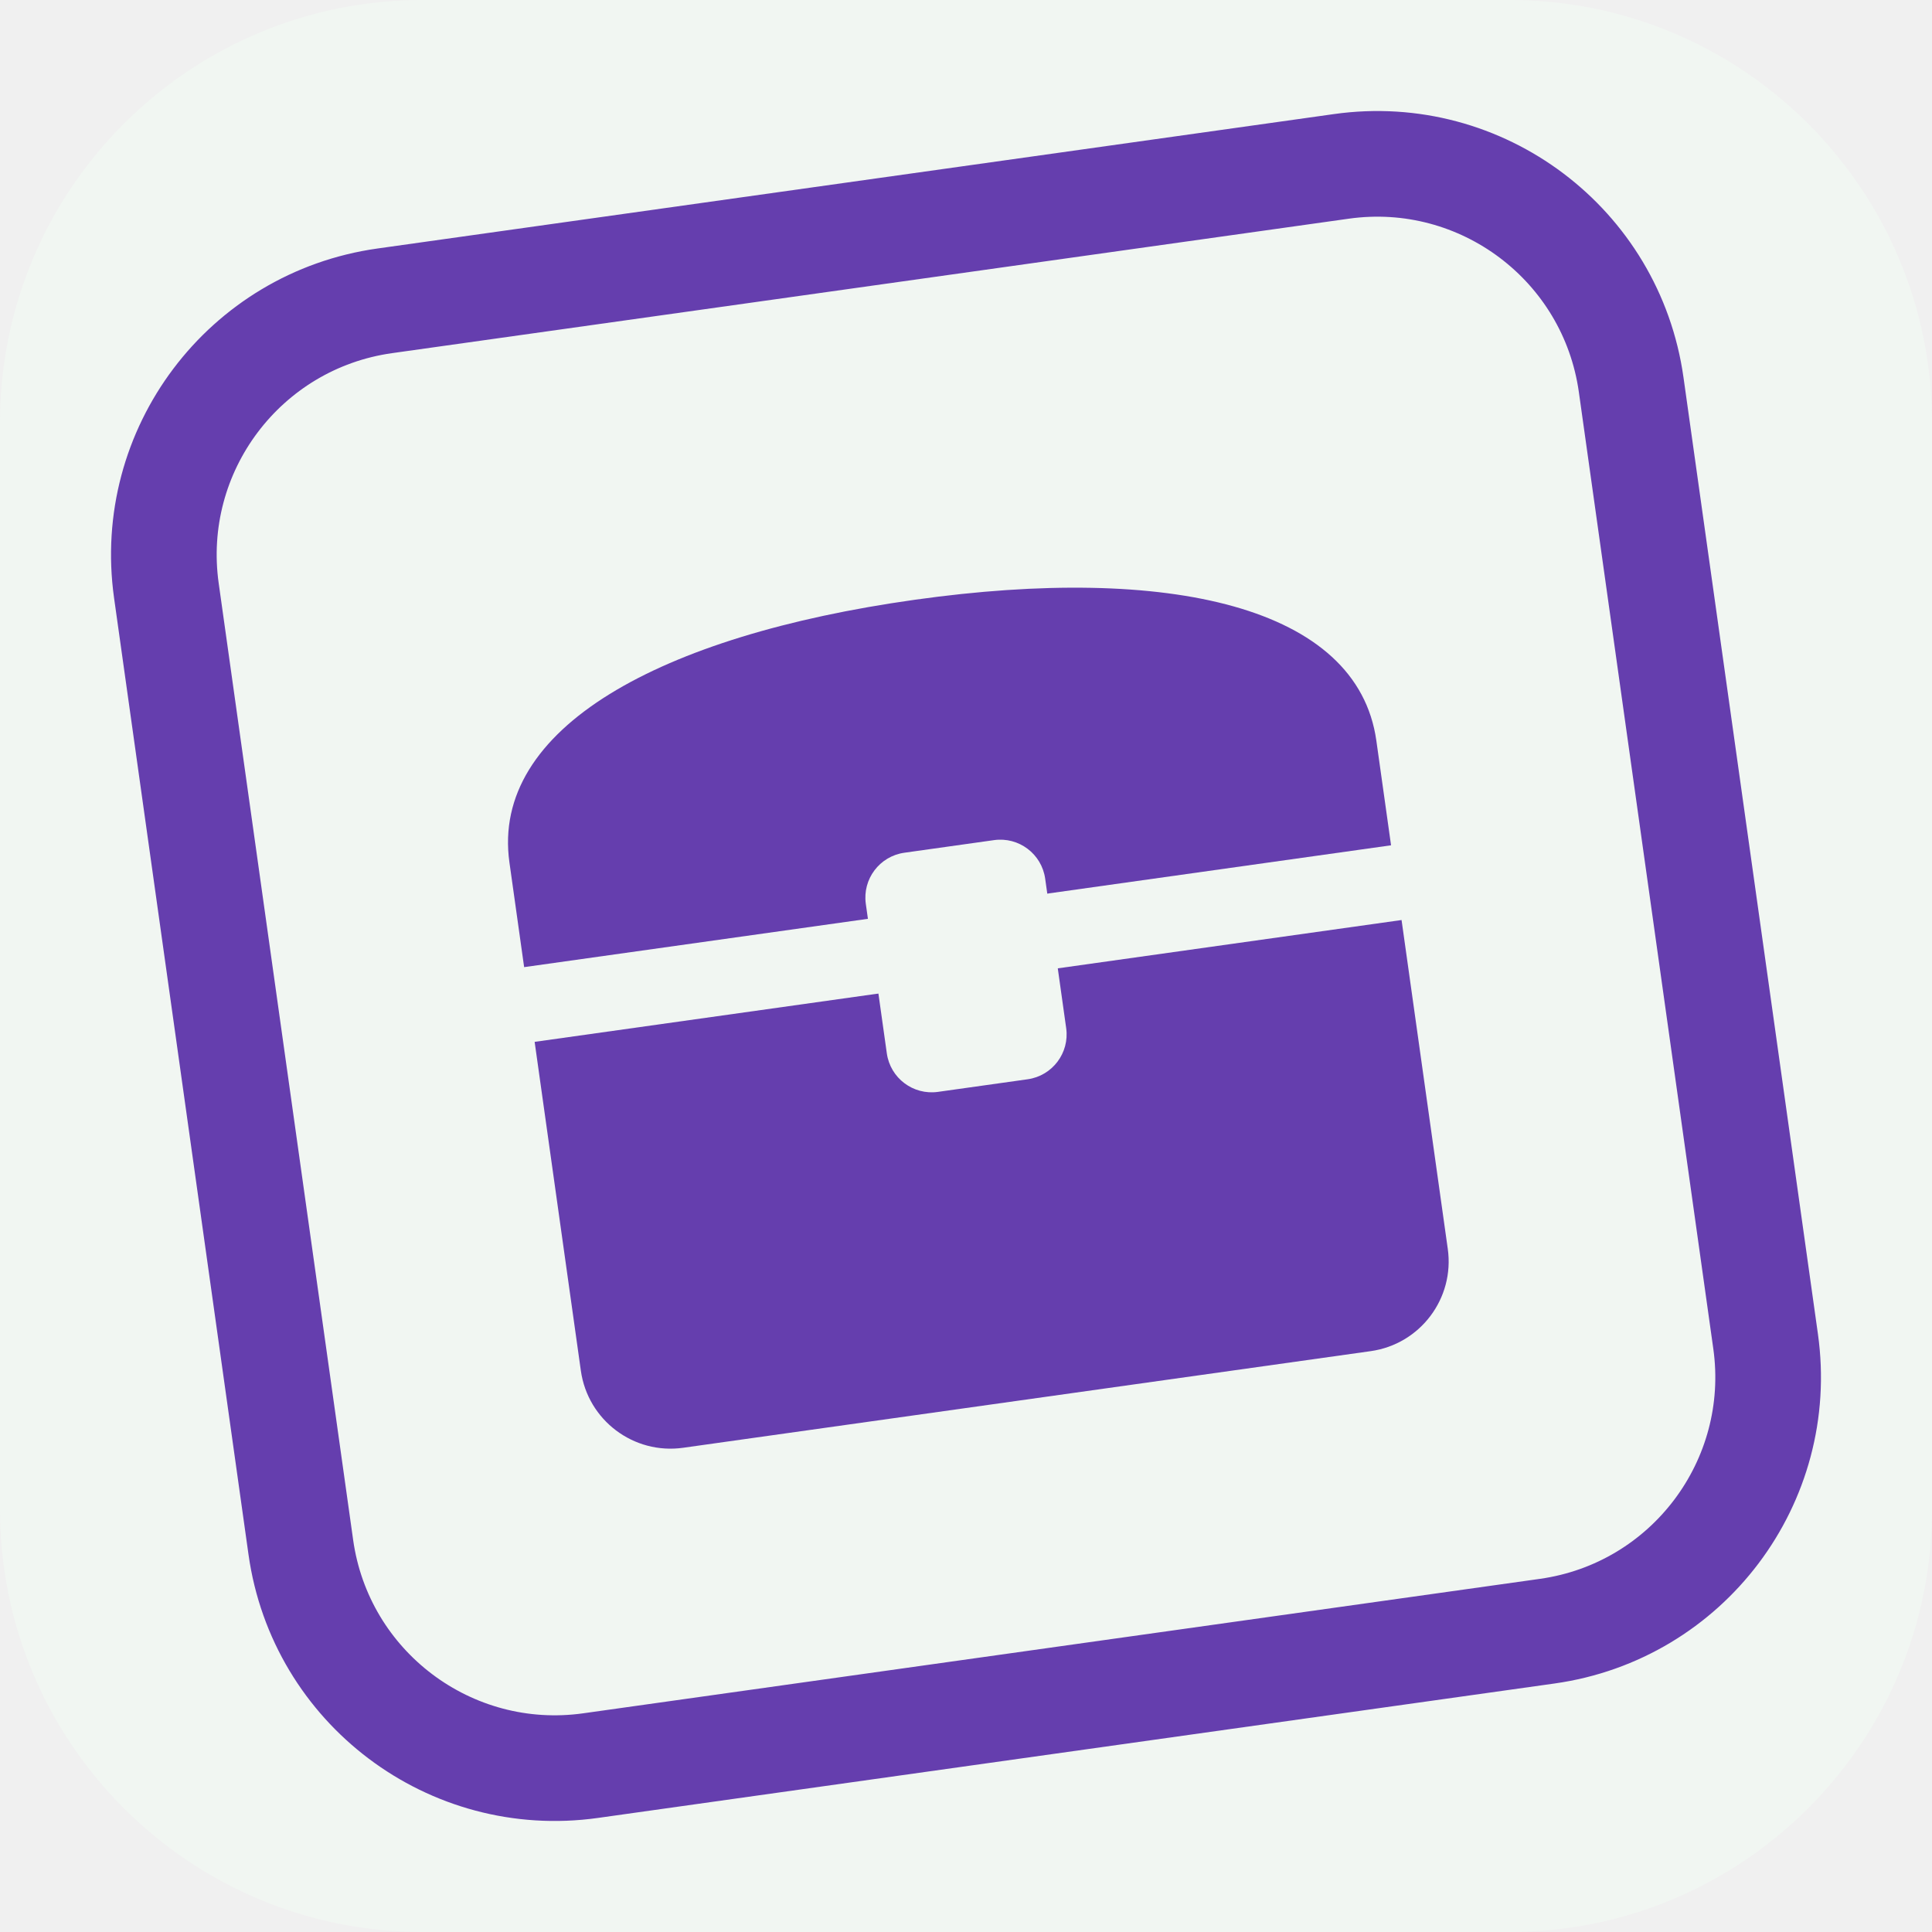
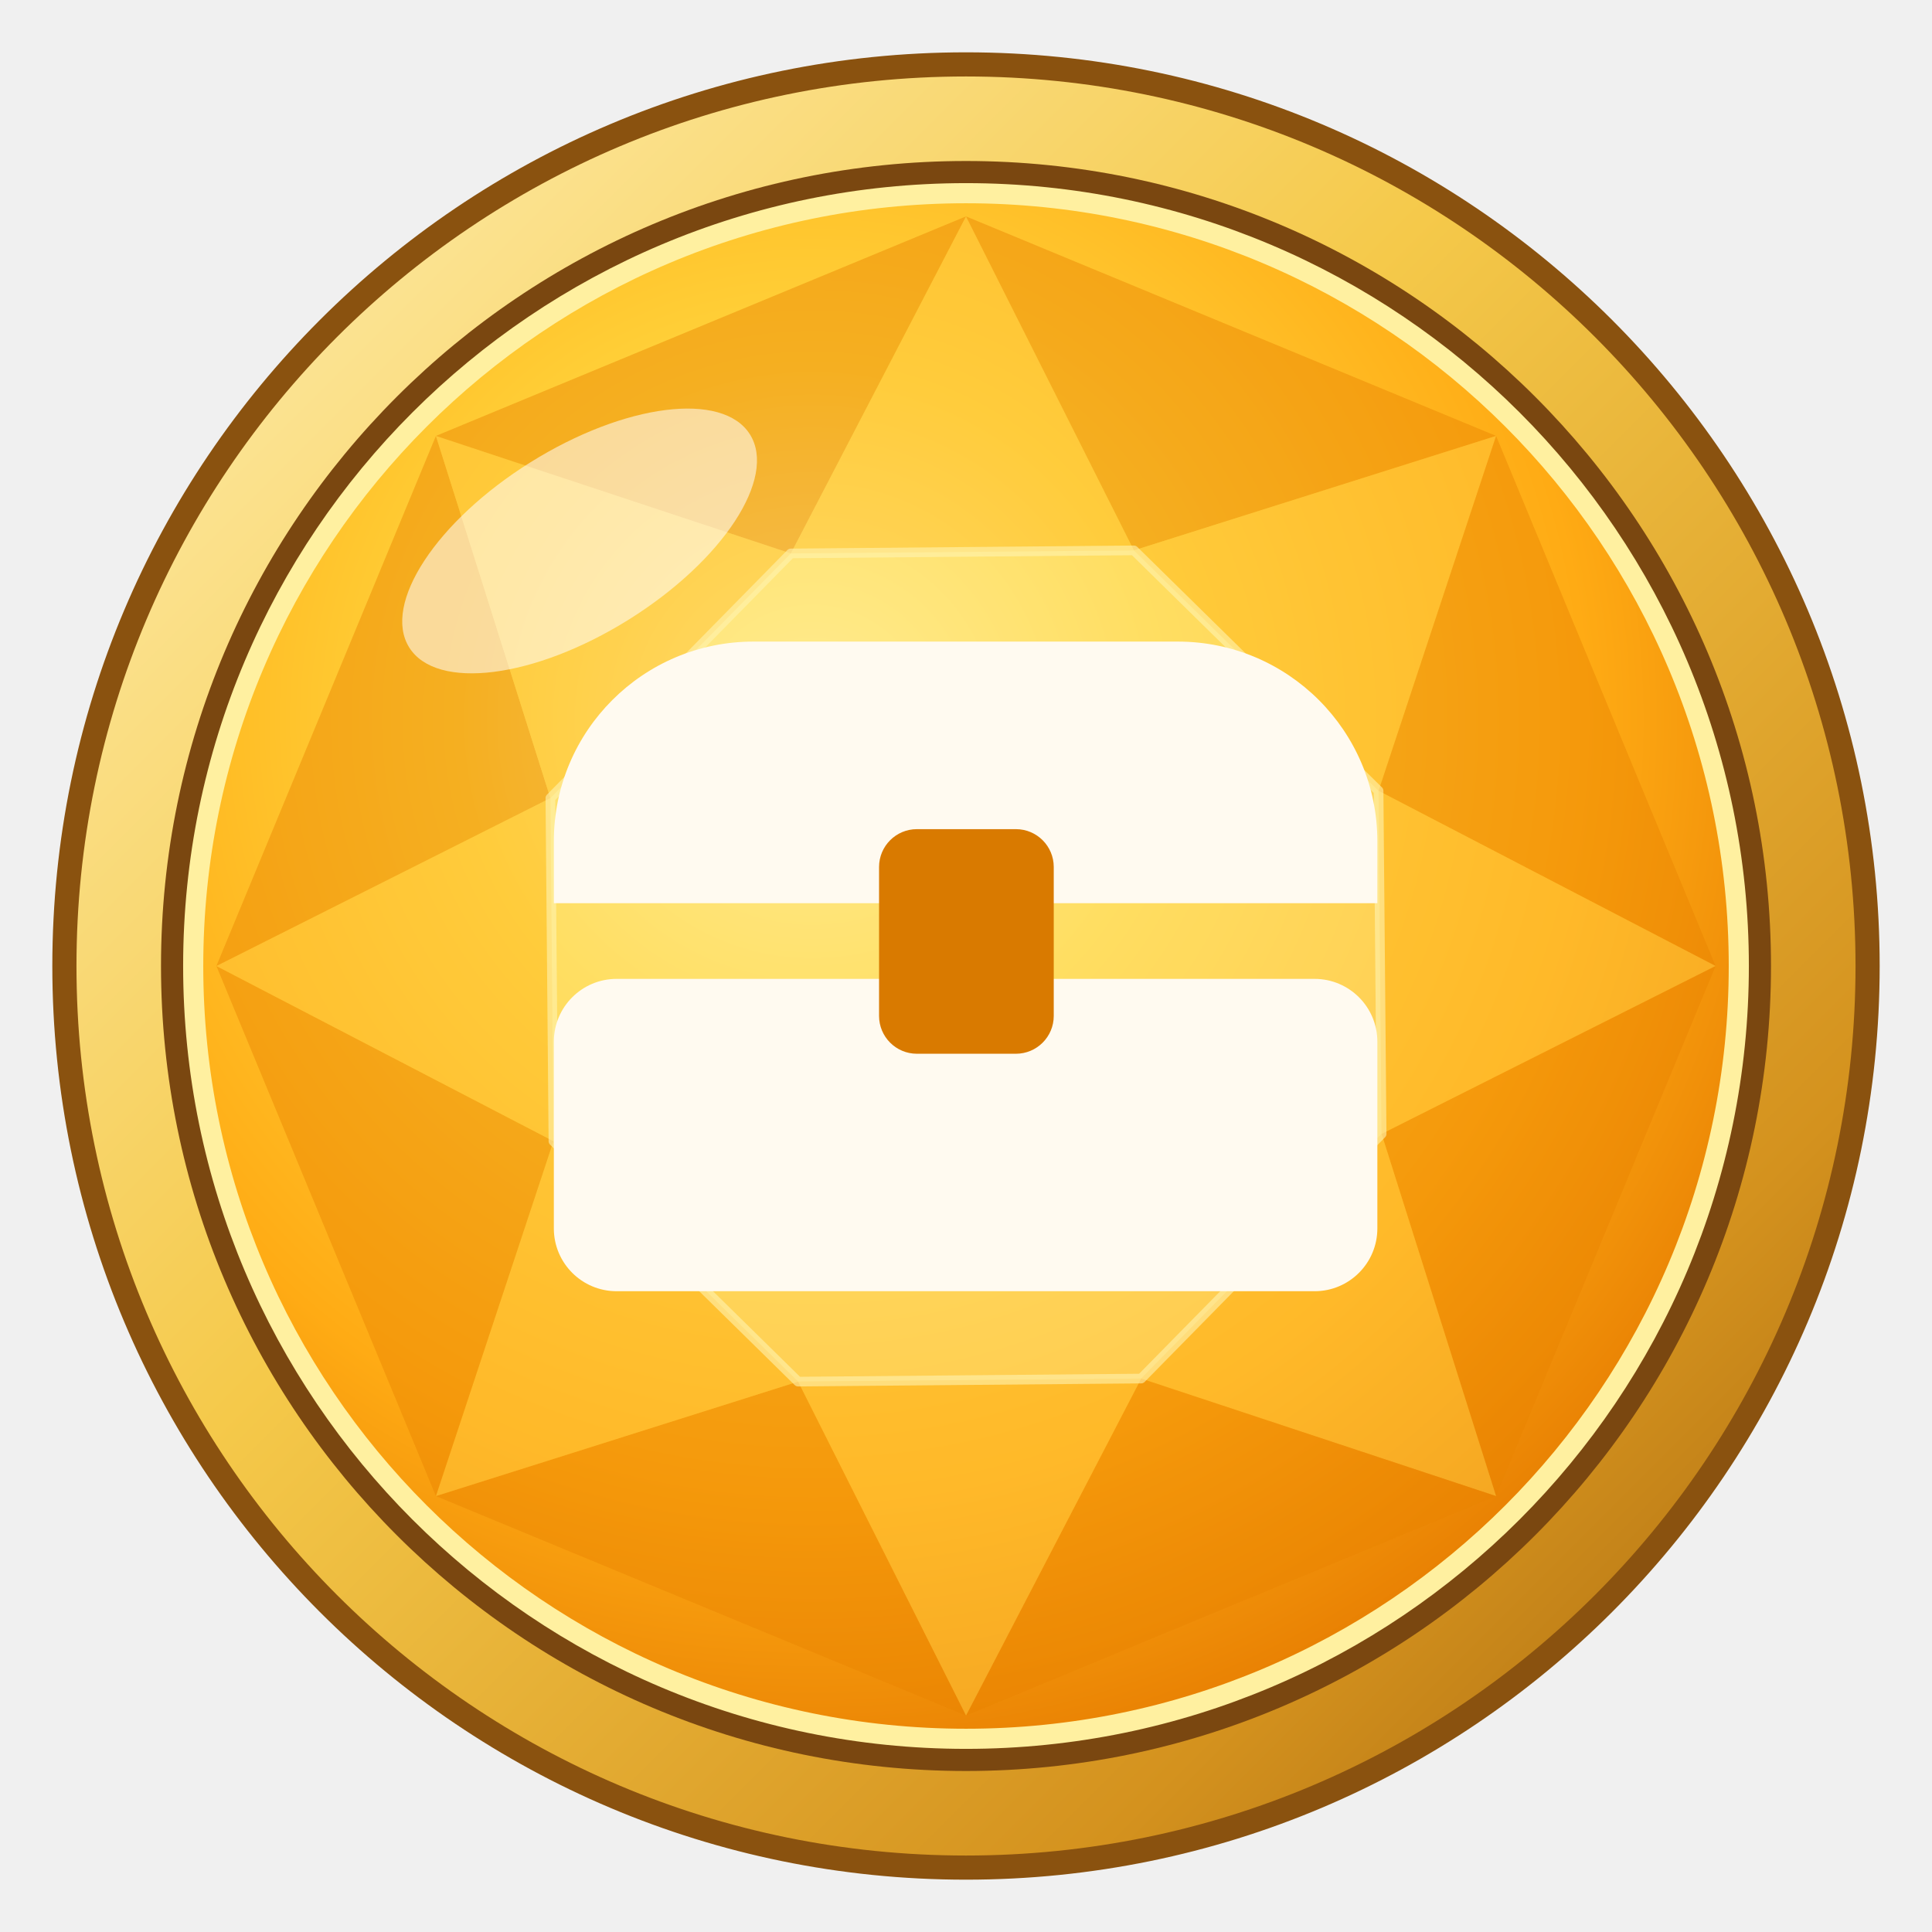
- <svg xmlns="http://www.w3.org/2000/svg" viewBox="0 0 256 256">
-   <rect width="256" height="256" rx="56" fill="#f1f6f2" />
-   <g transform="rotate(-8 128 128)">
-     <rect x="30" y="30" width="196" height="196" rx="34" fill="none" stroke="#653eae" stroke-width="14" />
-     <path d="M70 120 V106 C70 88 94 79 128 79 C162 79 186 88 186 106 V120 Z" fill="#653eae" />
-     <path d="M70 130 H186 V174 a12 12 0 0 1 -12 12 H82 a12 12 0 0 1 -12 -12 Z" fill="#653eae" />
-     <rect x="116" y="112" width="24" height="32" rx="6" fill="#f1f6f2" />
+ <svg xmlns="http://www.w3.org/2000/svg" viewBox="0 0 240 240">
+   <defs>
+     <linearGradient id="gold" x1="0" y1="0" x2="1" y2="1">
+       <stop offset="0" stop-color="#fff1b8" />
+       <stop offset=".42" stop-color="#f5c94a" />
+       <stop offset=".78" stop-color="#d4921e" />
+       <stop offset="1" stop-color="#a0620e" />
+     </linearGradient>
+     <linearGradient id="starLight" x1="0" y1="0" x2="1" y2="1">
+       <stop offset="0" stop-color="#fff4c4" />
+       <stop offset="1" stop-color="#f0bd45" />
+     </linearGradient>
+     <linearGradient id="starDark" x1="0" y1="0" x2="1" y2="1">
+       <stop offset="0" stop-color="#e3a634" />
+       <stop offset="1" stop-color="#9c5d0d" />
+     </linearGradient>
+     <radialGradient id="bronze" cx=".5" cy=".42" r=".6">
+       <stop offset="0" stop-color="#8c5719" />
+       <stop offset="1" stop-color="#4a2a0b" />
+     </radialGradient>
+     <radialGradient id="gem" cx=".4" cy=".34" r=".72">
+       <stop offset="0" stop-color="#fff4a6" />
+       <stop offset=".32" stop-color="#ffd43c" />
+       <stop offset=".7" stop-color="#ffab14" />
+       <stop offset="1" stop-color="#e57a00" />
+     </radialGradient>
+   </defs>
+   <circle cx="120" cy="120" r="112" fill="url(#gold)" />
+   <circle cx="120" cy="120" r="112" fill="none" stroke="#8a520f" stroke-width="3" />
+   <circle cx="120" cy="120" r="100" fill="#7a4710" />
+   <circle cx="120" cy="120" r="96" fill="url(#gem)" />
+   <polygon points="140.86,68.37 171.25,98.24 171.63,140.86 141.76,171.25 99.14,171.63 68.75,141.76 68.37,99.14 98.24,68.75" fill="#ffe680" fill-opacity=".55" />
+   <polygon points="98.24,68.75 120.00,26.88 140.86,68.37" fill="#ffc53a" fill-opacity=".55" />
+   <polygon points="120.00,26.88 140.86,68.37 185.85,54.15" fill="#e98400" fill-opacity=".45" />
+   <polygon points="140.86,68.37 185.85,54.15 171.25,98.24" fill="#ffc53a" fill-opacity=".55" />
+   <polygon points="185.85,54.15 171.25,98.24 213.12,120.00" fill="#e98400" fill-opacity=".45" />
+   <polygon points="171.25,98.24 213.12,120.00 171.63,140.86" fill="#ffc53a" fill-opacity=".55" />
+   <polygon points="213.12,120.00 171.63,140.86 185.85,185.85" fill="#e98400" fill-opacity=".45" />
+   <polygon points="171.63,140.86 185.85,185.85 141.76,171.25" fill="#ffc53a" fill-opacity=".55" />
+   <polygon points="185.85,185.85 141.76,171.25 120.00,213.12" fill="#e98400" fill-opacity=".45" />
+   <polygon points="141.76,171.25 120.00,213.12 99.14,171.63" fill="#ffc53a" fill-opacity=".55" />
+   <polygon points="120.00,213.12 99.14,171.63 54.15,185.85" fill="#e98400" fill-opacity=".45" />
+   <polygon points="99.14,171.63 54.15,185.85 68.75,141.76" fill="#ffc53a" fill-opacity=".55" />
+   <polygon points="54.15,185.85 68.75,141.76 26.88,120.00" fill="#e98400" fill-opacity=".45" />
+   <polygon points="68.75,141.76 26.88,120.00 68.37,99.14" fill="#ffc53a" fill-opacity=".55" />
+   <polygon points="26.88,120.00 68.37,99.14 54.15,54.15" fill="#e98400" fill-opacity=".45" />
+   <polygon points="68.37,99.14 54.15,54.15 98.24,68.75" fill="#ffc53a" fill-opacity=".55" />
+   <polygon points="54.15,54.15 98.24,68.75 120.00,26.88" fill="#e98400" fill-opacity=".45" />
+   <polygon points="140.86,68.37 171.25,98.24 171.63,140.86 141.76,171.25 99.14,171.63 68.75,141.76 68.37,99.14 98.24,68.75" fill="none" stroke="#fff3b0" stroke-opacity=".6" stroke-width="1.2" stroke-linejoin="round" />
+   <circle cx="120" cy="120" r="96" fill="none" stroke="#fff0a0" stroke-width="2.5" />
+   <ellipse cx="72.0" cy="67.2" rx="24.96" ry="11.52" fill="#ffffff" fill-opacity=".55" transform="rotate(-32 72.0 67.2)" />
+   <g fill="#fffaf0">
+     <path d="M68.8 112.2 V104.5 A24.8 24.8 0 0 1 93.6 79.7 H146.3 A24.8 24.8 0 0 1 171.1 104.5 V112.2 Z" />
+     <rect x="68.8" y="121.6" width="102.3" height="38.8" rx="7.8" />
  </g>
+   <rect x="109.2" y="103.0" width="21.7" height="27.9" rx="4.7" fill="#d97a00" />
</svg>
